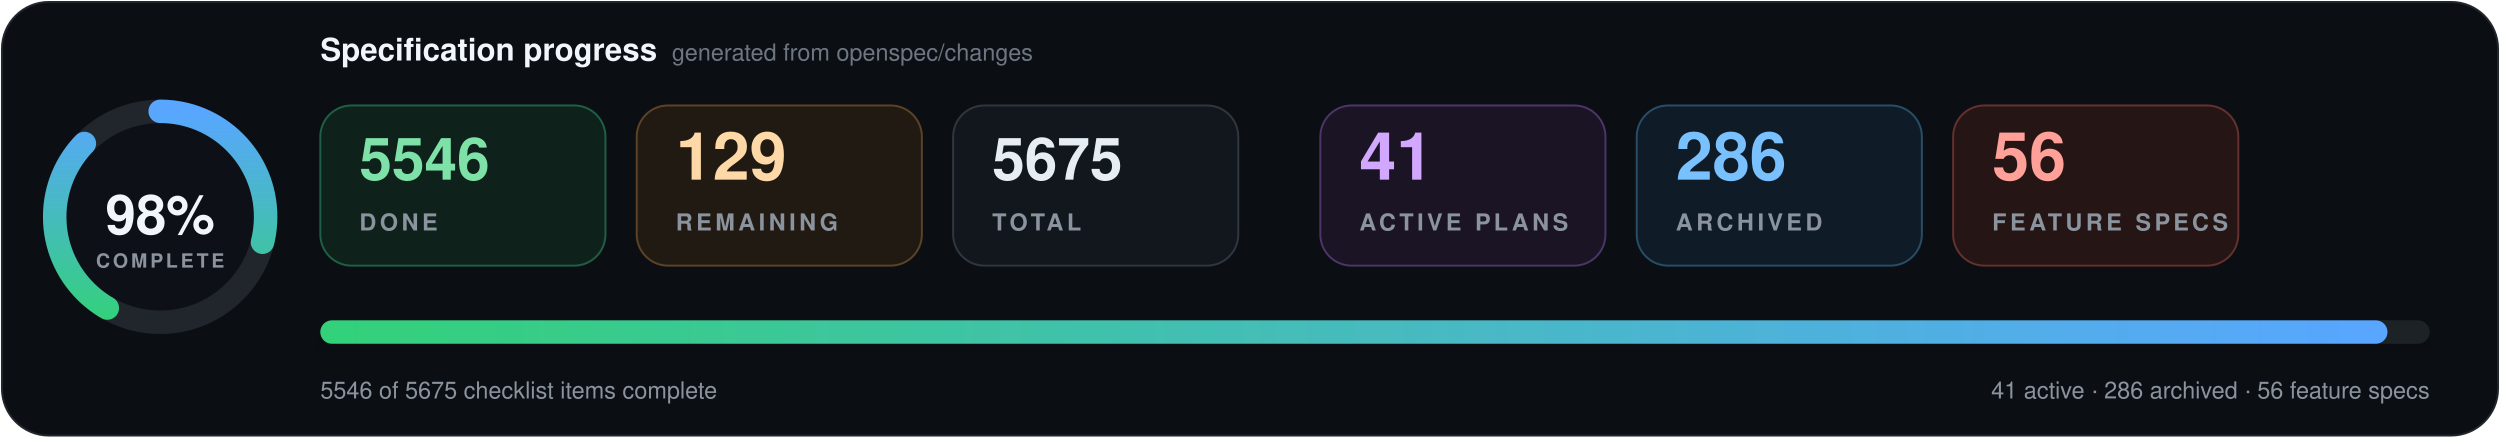
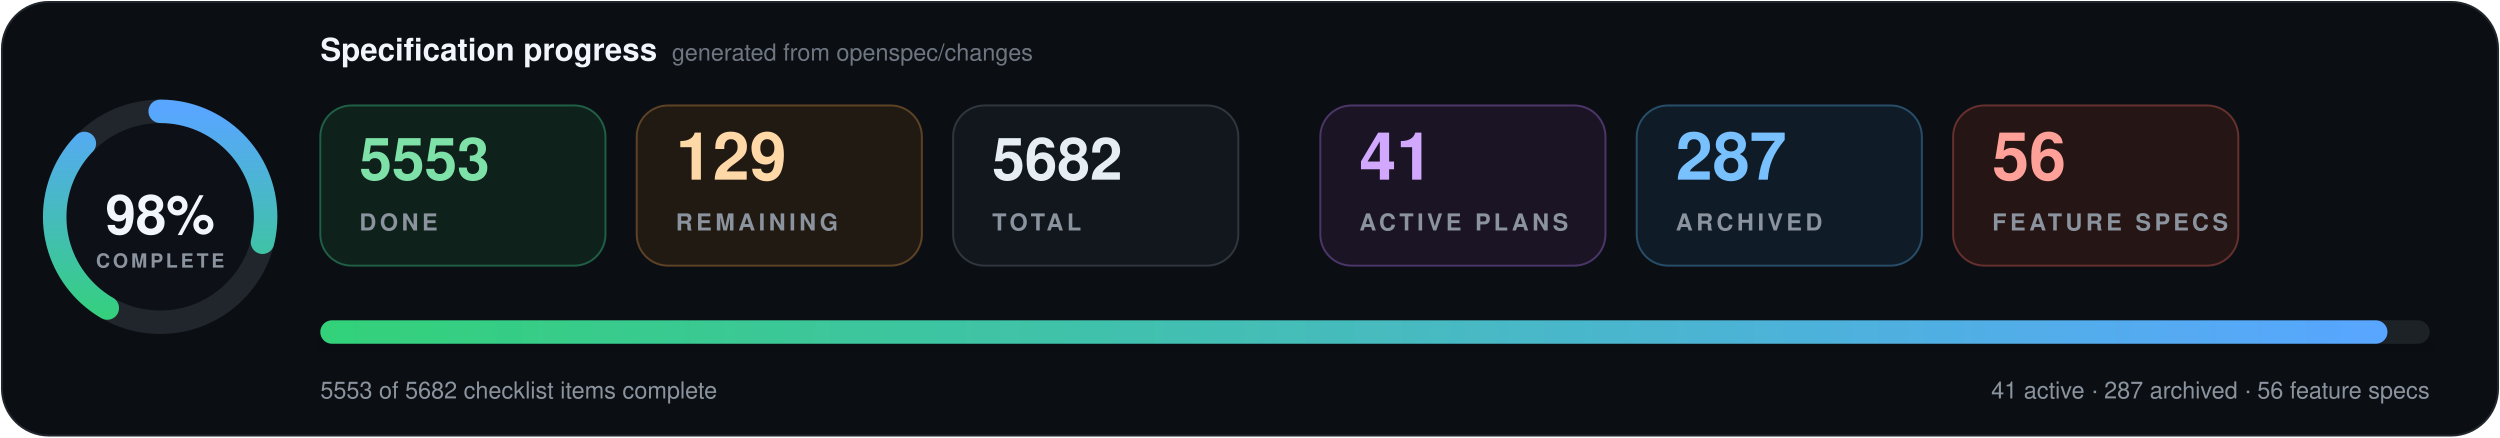
- <svg xmlns="http://www.w3.org/2000/svg" data-cache-version="1794577750" width="1280" height="224" viewBox="0 0 1280 224" role="img" aria-labelledby="title description" font-family="system-ui, -apple-system, BlinkMacSystemFont, 'Segoe UI', Helvetica, Arial, sans-serif" font-variant-numeric="tabular-nums">
+ <svg xmlns="http://www.w3.org/2000/svg" data-cache-version="1794579292" width="1280" height="224" viewBox="0 0 1280 224" role="img" aria-labelledby="title description" font-family="system-ui, -apple-system, BlinkMacSystemFont, 'Segoe UI', Helvetica, Arial, sans-serif" font-variant-numeric="tabular-nums">
  <defs>
    <linearGradient id="progress" x1="0" x2="1">
      <stop offset="0" stop-color="#33d17a" />
      <stop offset="1" stop-color="#58a6ff" />
    </linearGradient>
    <filter id="shadow" x="-10%" y="-20%" width="120%" height="150%">
      <feDropShadow dx="0" dy="7" stdDeviation="9" flood-color="#000" flood-opacity=".28" />
    </filter>
  </defs>
  <rect x="1" y="1" width="1278" height="222" rx="24" fill="#0b0f14" stroke="#21262d" />
  <g transform="translate(82 111)">
    <circle r="54" fill="#0d1117" stroke="#21262d" stroke-width="12" />
    <circle r="54" fill="none" stroke="url(#progress)" stroke-width="12" stroke-linecap="round" pathLength="100" stroke-dasharray="98 100" transform="rotate(-90)" />
    <text y="-1" text-anchor="middle" dominant-baseline="middle" fill="#f0f6fc" font-size="28" font-weight="800">98%</text>
    <text y="26" text-anchor="middle" fill="#8b949e" font-size="10" font-weight="700" letter-spacing="1.5">COMPLETE</text>
  </g>
  <text x="164" y="31" fill="#f0f6fc" font-size="16" font-weight="750">Specification progress</text>
  <text x="344" y="31" fill="#6e7681" font-size="12">generated from openspec/changes</text>
  <g transform="translate(164 54)">
    <rect width="146" height="82" rx="16" fill="#0f211b" stroke="#1f5f46" />
-     <text x="20" y="38" fill="#7ee2a8" font-size="30" font-weight="750">5546</text>
+     <text x="20" y="38" fill="#7ee2a8" font-size="30" font-weight="750">5553</text>
    <text x="20" y="64" fill="#8b949e" font-size="12" font-weight="700" letter-spacing="1.8">DONE</text>
  </g>
  <g transform="translate(326 54)">
    <rect width="146" height="82" rx="16" fill="#211a13" stroke="#5d4225" />
    <text x="20" y="38" fill="#ffd8a8" font-size="34" font-weight="750">129</text>
    <text x="20" y="64" fill="#8b949e" font-size="12" font-weight="700" letter-spacing="1.8">REMAINING</text>
  </g>
  <g transform="translate(488 54)">
    <rect width="146" height="82" rx="16" fill="#12171d" stroke="#30363d" />
-     <text x="20" y="38" fill="#e6edf3" font-size="30" font-weight="750">5675</text>
+     <text x="20" y="38" fill="#e6edf3" font-size="30" font-weight="750">5682</text>
    <text x="20" y="64" fill="#8b949e" font-size="12" font-weight="700" letter-spacing="1.8">TOTAL</text>
  </g>
  <g transform="translate(676 54)">
    <rect width="146" height="82" rx="16" fill="#1a1424" stroke="#4c3569" />
    <text x="20" y="38" fill="#d2a8ff" font-size="34" font-weight="750">41</text>
    <text x="20" y="64" fill="#8b949e" font-size="12" font-weight="700" letter-spacing="1.8">ACTIVE PLANS</text>
  </g>
  <g transform="translate(838 54)">
    <rect width="146" height="82" rx="16" fill="#0f1c27" stroke="#274d69" />
-     <text x="20" y="38" fill="#79c0ff" font-size="34" font-weight="750">286</text>
+     <text x="20" y="38" fill="#79c0ff" font-size="34" font-weight="750">287</text>
    <text x="20" y="64" fill="#8b949e" font-size="12" font-weight="700" letter-spacing="1.8">ARCHIVED</text>
  </g>
  <g transform="translate(1000 54)">
    <rect width="146" height="82" rx="16" fill="#251514" stroke="#65302d" />
    <text x="20" y="38" fill="#ffa198" font-size="34" font-weight="750">56</text>
    <text x="20" y="64" fill="#8b949e" font-size="12" font-weight="700" letter-spacing="1.8">FEATURE SPECS</text>
  </g>
  <g filter="url(#shadow)">
    <rect x="164" y="164" width="1080" height="12" rx="6" fill="#1b2128" />
    <rect x="164" y="164" width="1058.4" height="12" rx="6" fill="url(#progress)" />
  </g>
-   <text x="164" y="204" fill="#8b949e" font-size="12">5546 of 5675 checklist items complete</text>
-   <text x="1244" y="204" text-anchor="end" fill="#8b949e" font-size="12">41 active · 286 archived · 56 feature specs</text>
+   <text x="164" y="204" fill="#8b949e" font-size="12">5553 of 5682 checklist items complete</text>
+   <text x="1244" y="204" text-anchor="end" fill="#8b949e" font-size="12">41 active · 287 archived · 56 feature specs</text>
</svg>
